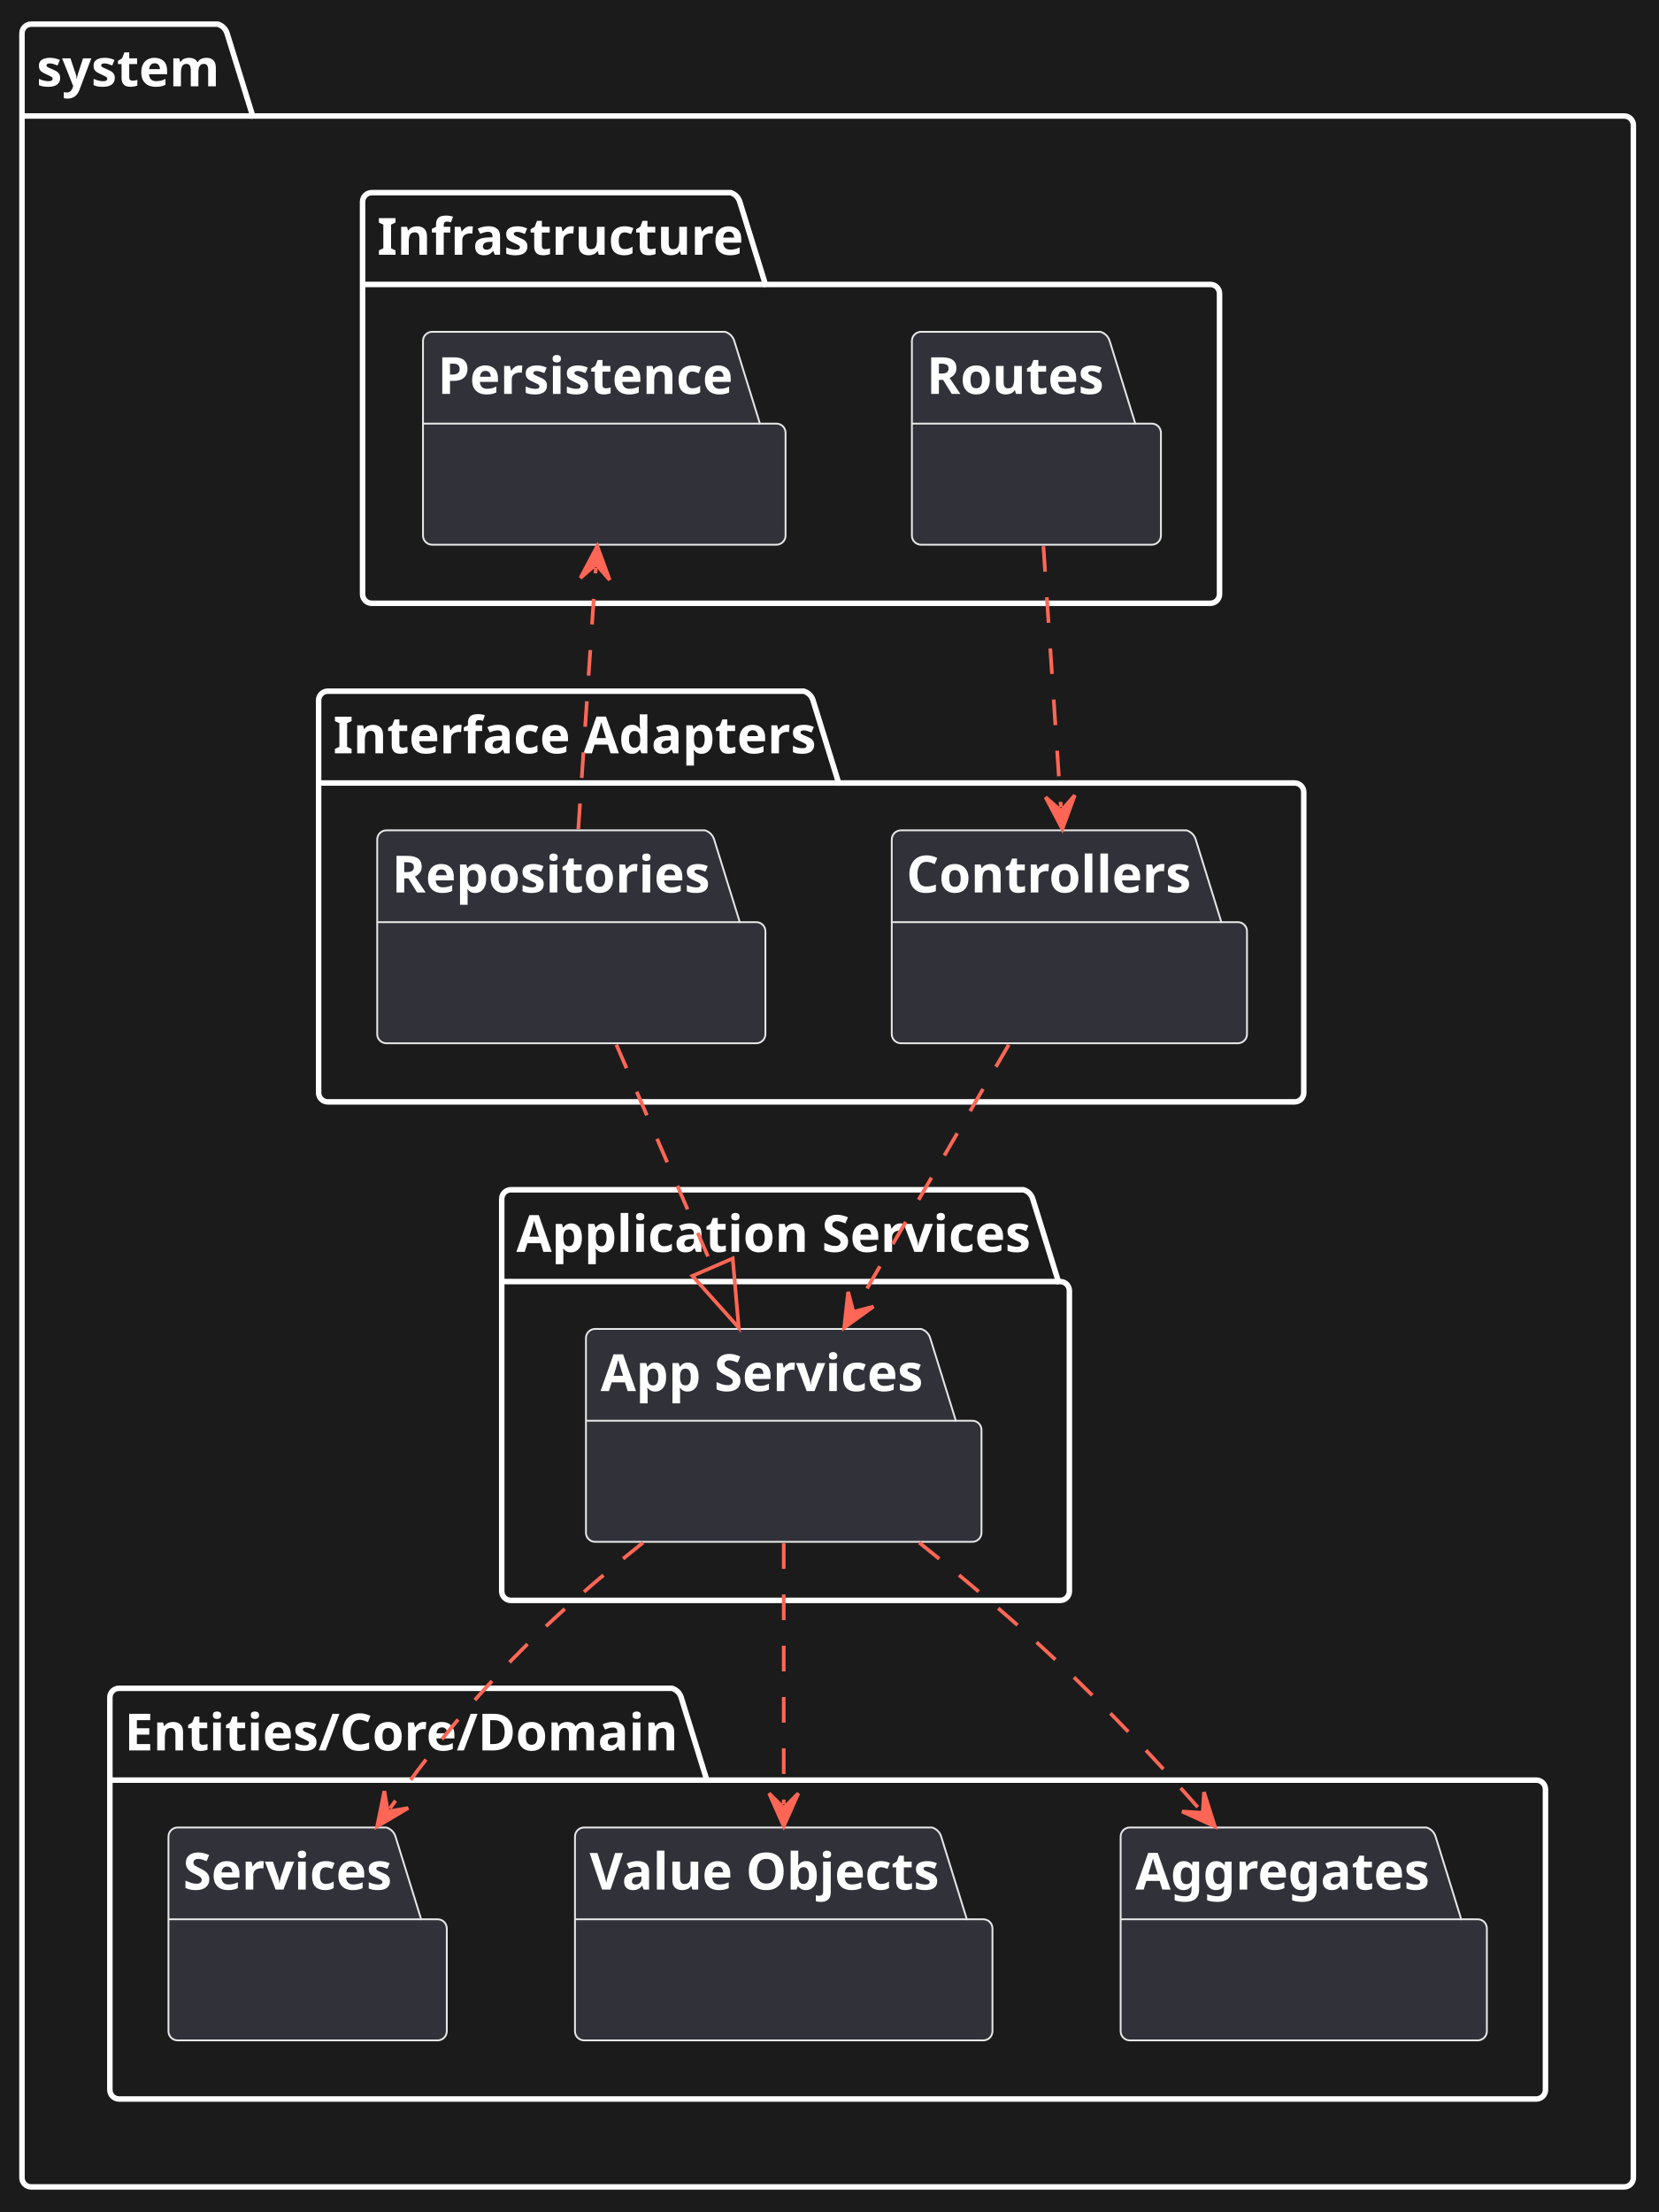
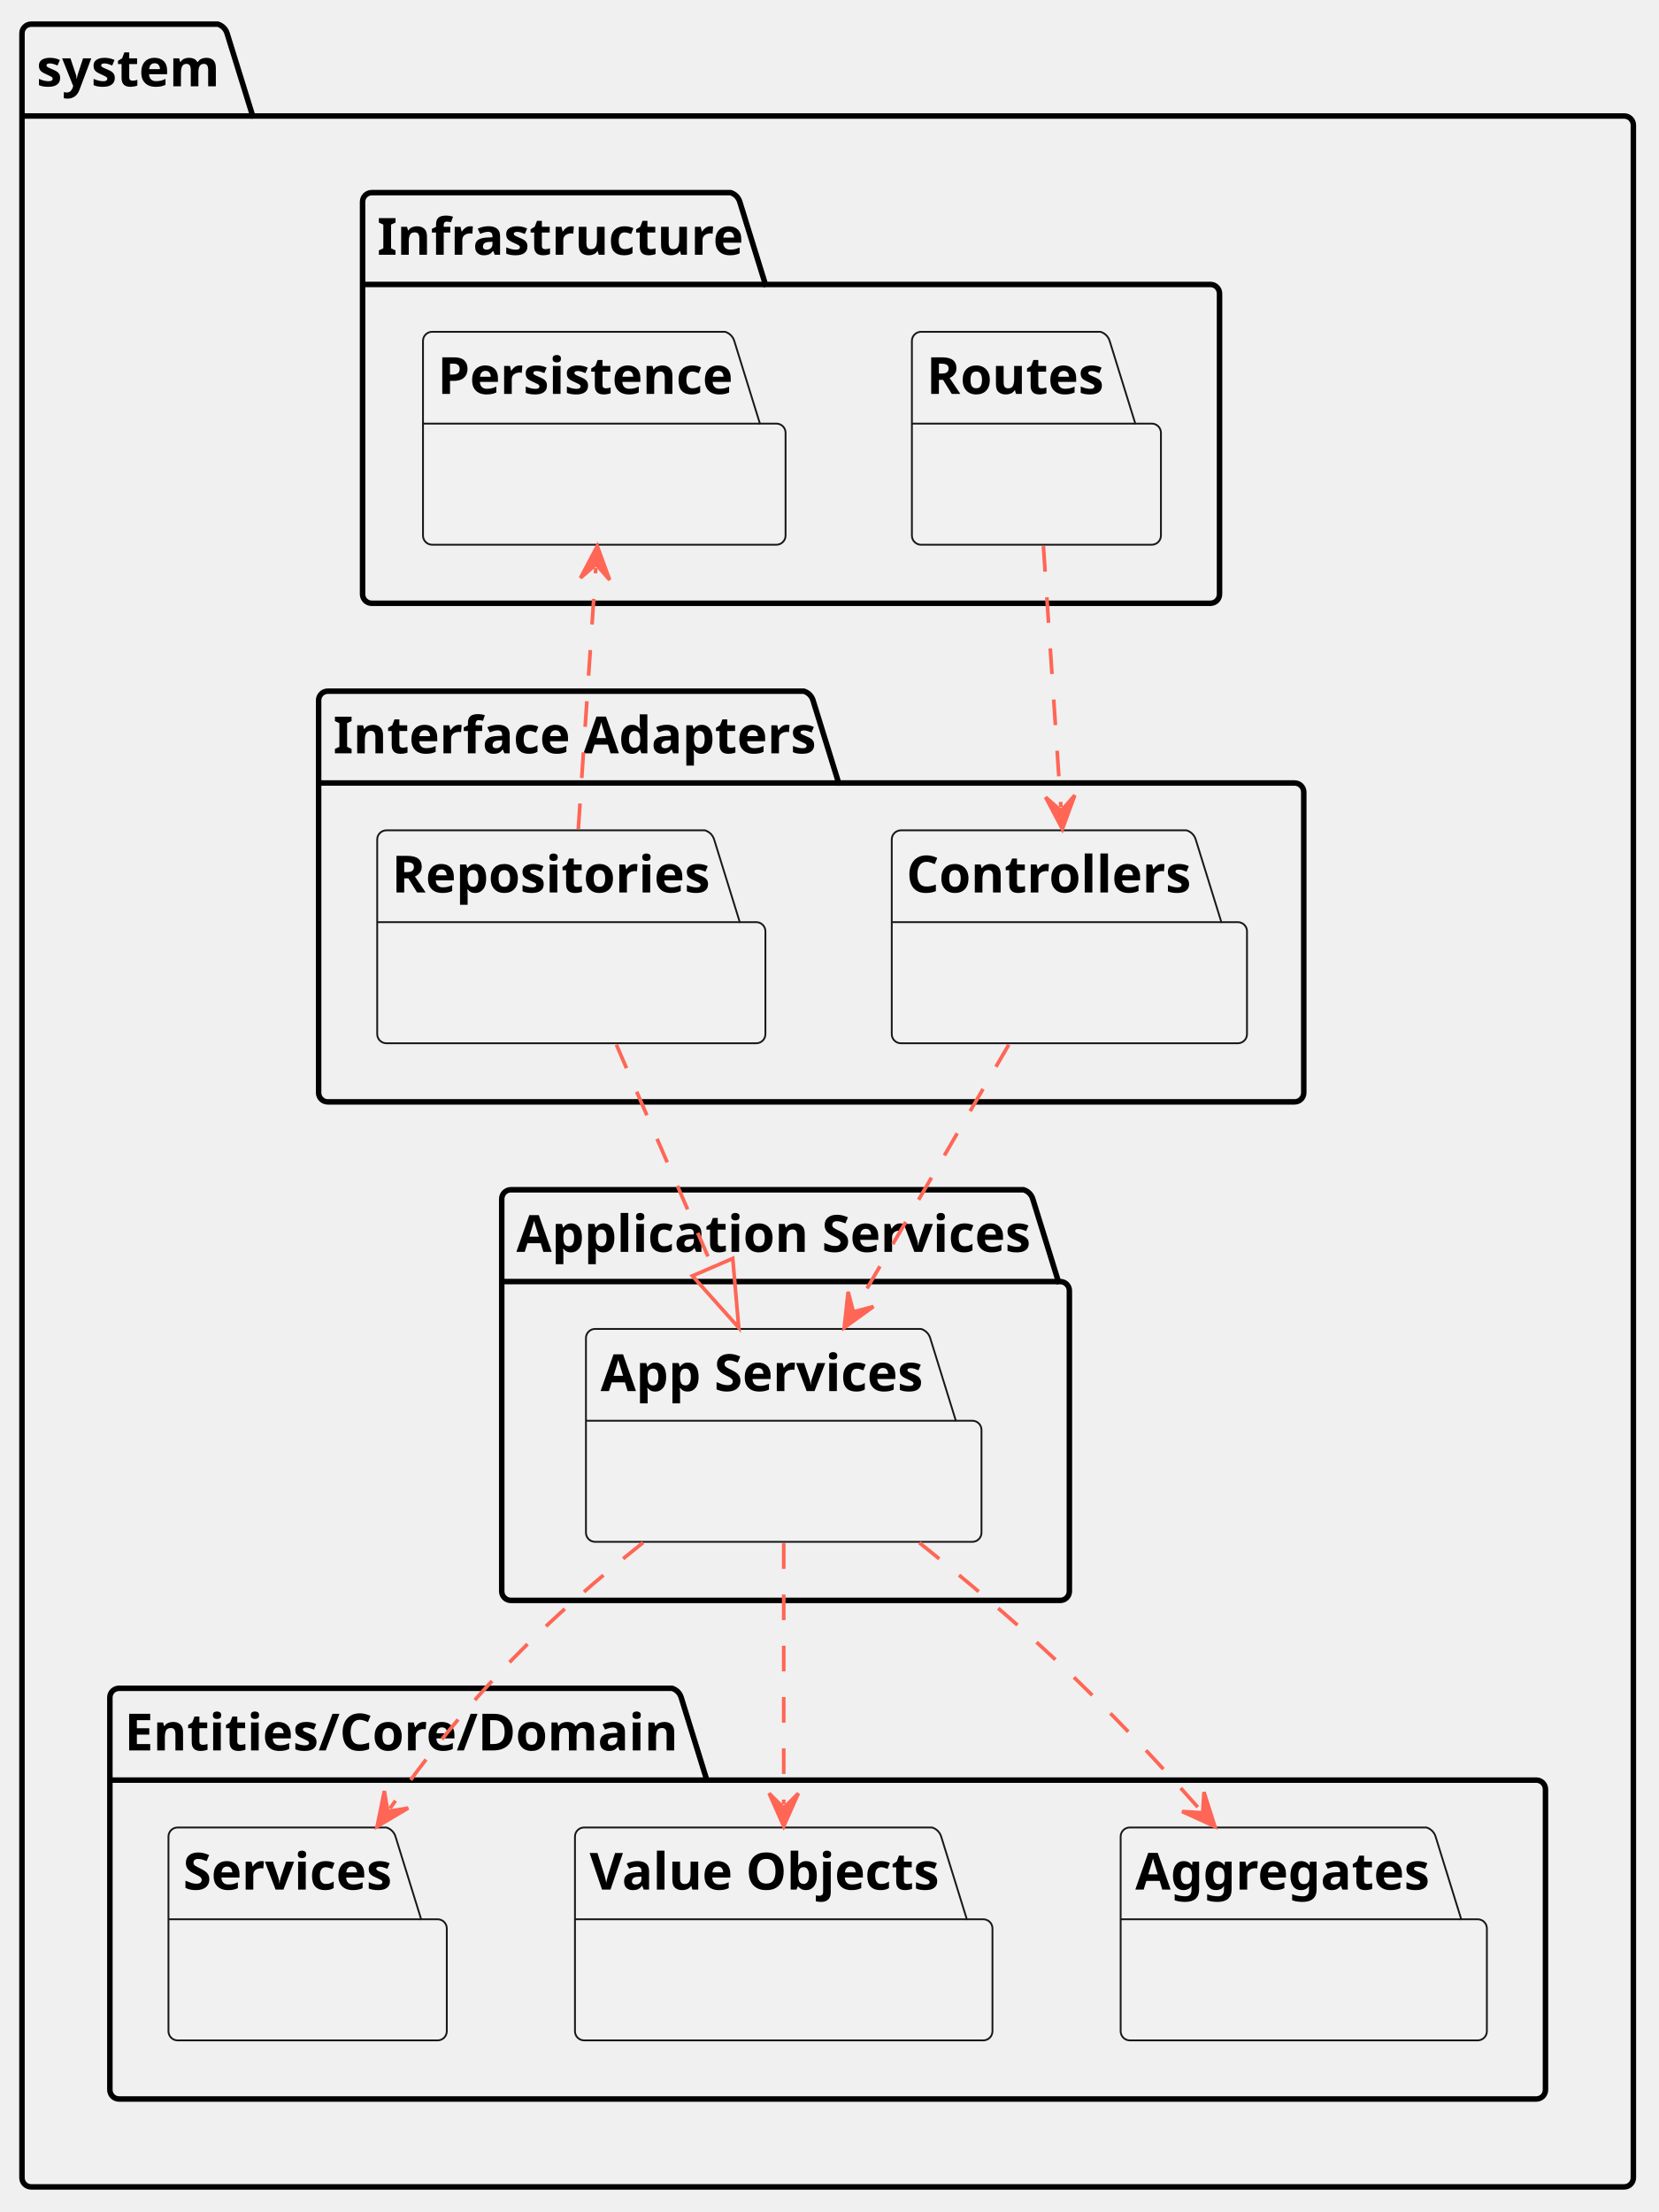
- <svg xmlns="http://www.w3.org/2000/svg" contentStyleType="text/css" height="604px" preserveAspectRatio="none" style="width:453px;height:604px;background:#1B1B1B;" version="1.1" viewBox="0 0 453 604" width="453px" zoomAndPan="magnify">
+ <svg xmlns="http://www.w3.org/2000/svg" contentStyleType="text/css" height="604px" preserveAspectRatio="none" style="width:453px;height:604px;background:#FFFFFF;" version="1.1" viewBox="0 0 453 604" width="453px" zoomAndPan="magnify">
  <defs />
  <g>
-     <rect fill="#1B1B1B" height="604" style="stroke:none;stroke-width:1.0;" width="453" x="0" y="0" />
    <g id="cluster_system">
-       <path d="M8.5,6.602 L59.5,6.602 A3.75,3.75 0 0 1 62,9.102 L69,31.67 L443.5,31.67 A2.5,2.5 0 0 1 446,34.17 L446,594.642 A2.5,2.5 0 0 1 443.5,597.142 L8.5,597.142 A2.5,2.5 0 0 1 6,594.642 L6,9.102 A2.5,2.5 0 0 1 8.5,6.602 " fill="none" style="stroke:#FFFFFF;stroke-width:1.5;" />
-       <line style="stroke:#FFFFFF;stroke-width:1.5;" x1="6" x2="69" y1="31.67" y2="31.67" />
-       <text fill="#FFFFFF" font-family="sans-serif" font-size="14" font-weight="bold" lengthAdjust="spacing" textLength="50" x="10" y="23.568">system</text>
+       <path d="M8.5,6.602 L59.5,6.602 A3.75,3.75 0 0 1 62,9.102 L69,31.67 L443.5,31.67 A2.5,2.5 0 0 1 446,34.17 L446,594.642 A2.5,2.5 0 0 1 443.5,597.142 L8.5,597.142 A2.5,2.5 0 0 1 6,594.642 L6,9.102 A2.5,2.5 0 0 1 8.5,6.602 " fill="none" style="stroke:#000000;stroke-width:1.5;" />
+       <line style="stroke:#000000;stroke-width:1.5;" x1="6" x2="69" y1="31.67" y2="31.67" />
+       <text fill="#000000" font-family="sans-serif" font-size="14" font-weight="bold" lengthAdjust="spacing" textLength="50" x="10" y="23.568">system</text>
    </g>
    <g id="cluster_Infrastructure">
-       <path d="M101.5,52.602 L199.5,52.602 A3.75,3.75 0 0 1 202,55.102 L209,77.67 L330.5,77.67 A2.5,2.5 0 0 1 333,80.17 L333,162.232 A2.5,2.5 0 0 1 330.5,164.732 L101.5,164.732 A2.5,2.5 0 0 1 99,162.232 L99,55.102 A2.5,2.5 0 0 1 101.5,52.602 " fill="none" style="stroke:#FFFFFF;stroke-width:1.5;" />
-       <line style="stroke:#FFFFFF;stroke-width:1.5;" x1="99" x2="209" y1="77.67" y2="77.67" />
-       <text fill="#FFFFFF" font-family="sans-serif" font-size="14" font-weight="bold" lengthAdjust="spacing" textLength="97" x="103" y="69.568">Infrastructure</text>
+       <path d="M101.5,52.602 L199.5,52.602 A3.75,3.75 0 0 1 202,55.102 L209,77.67 L330.5,77.67 A2.5,2.5 0 0 1 333,80.17 L333,162.232 A2.5,2.5 0 0 1 330.5,164.732 L101.5,164.732 A2.5,2.5 0 0 1 99,162.232 L99,55.102 A2.5,2.5 0 0 1 101.5,52.602 " fill="none" style="stroke:#000000;stroke-width:1.5;" />
+       <line style="stroke:#000000;stroke-width:1.5;" x1="99" x2="209" y1="77.67" y2="77.67" />
+       <text fill="#000000" font-family="sans-serif" font-size="14" font-weight="bold" lengthAdjust="spacing" textLength="97" x="103" y="69.568">Infrastructure</text>
    </g>
    <g id="cluster_Interface Adapters">
-       <path d="M89.5,188.732 L219.5,188.732 A3.75,3.75 0 0 1 222,191.232 L229,213.8 L353.5,213.8 A2.5,2.5 0 0 1 356,216.3 L356,298.372 A2.5,2.5 0 0 1 353.5,300.872 L89.5,300.872 A2.5,2.5 0 0 1 87,298.372 L87,191.232 A2.5,2.5 0 0 1 89.5,188.732 " fill="none" style="stroke:#FFFFFF;stroke-width:1.5;" />
-       <line style="stroke:#FFFFFF;stroke-width:1.5;" x1="87" x2="229" y1="213.8" y2="213.8" />
-       <text fill="#FFFFFF" font-family="sans-serif" font-size="14" font-weight="bold" lengthAdjust="spacing" textLength="129" x="91" y="205.698">Interface Adapters</text>
+       <path d="M89.5,188.732 L219.5,188.732 A3.75,3.75 0 0 1 222,191.232 L229,213.8 L353.5,213.8 A2.5,2.5 0 0 1 356,216.3 L356,298.372 A2.5,2.5 0 0 1 353.5,300.872 L89.5,300.872 A2.5,2.5 0 0 1 87,298.372 L87,191.232 A2.5,2.5 0 0 1 89.5,188.732 " fill="none" style="stroke:#000000;stroke-width:1.5;" />
+       <line style="stroke:#000000;stroke-width:1.5;" x1="87" x2="229" y1="213.8" y2="213.8" />
+       <text fill="#000000" font-family="sans-serif" font-size="14" font-weight="bold" lengthAdjust="spacing" textLength="129" x="91" y="205.698">Interface Adapters</text>
    </g>
    <g id="cluster_Application Services">
-       <path d="M139.5,324.872 L279.5,324.872 A3.75,3.75 0 0 1 282,327.372 L289,349.94 L289.5,349.94 A2.5,2.5 0 0 1 292,352.44 L292,434.502 A2.5,2.5 0 0 1 289.5,437.002 L139.5,437.002 A2.5,2.5 0 0 1 137,434.502 L137,327.372 A2.5,2.5 0 0 1 139.5,324.872 " fill="none" style="stroke:#FFFFFF;stroke-width:1.5;" />
-       <line style="stroke:#FFFFFF;stroke-width:1.5;" x1="137" x2="289" y1="349.94" y2="349.94" />
-       <text fill="#FFFFFF" font-family="sans-serif" font-size="14" font-weight="bold" lengthAdjust="spacing" textLength="139" x="141" y="341.838">Application Services</text>
+       <path d="M139.5,324.872 L279.5,324.872 A3.75,3.75 0 0 1 282,327.372 L289,349.94 L289.5,349.94 A2.5,2.5 0 0 1 292,352.44 L292,434.502 A2.5,2.5 0 0 1 289.5,437.002 L139.5,437.002 A2.5,2.5 0 0 1 137,434.502 L137,327.372 A2.5,2.5 0 0 1 139.5,324.872 " fill="none" style="stroke:#000000;stroke-width:1.5;" />
+       <line style="stroke:#000000;stroke-width:1.5;" x1="137" x2="289" y1="349.94" y2="349.94" />
+       <text fill="#000000" font-family="sans-serif" font-size="14" font-weight="bold" lengthAdjust="spacing" textLength="139" x="141" y="341.838">Application Services</text>
    </g>
    <g id="cluster_Entities/Core/Domain">
-       <path d="M32.5,461.002 L183.5,461.002 A3.75,3.75 0 0 1 186,463.502 L193,486.07 L419.5,486.07 A2.5,2.5 0 0 1 422,488.57 L422,570.642 A2.5,2.5 0 0 1 419.5,573.142 L32.5,573.142 A2.5,2.5 0 0 1 30,570.642 L30,463.502 A2.5,2.5 0 0 1 32.5,461.002 " fill="none" style="stroke:#FFFFFF;stroke-width:1.5;" />
-       <line style="stroke:#FFFFFF;stroke-width:1.5;" x1="30" x2="193" y1="486.07" y2="486.07" />
-       <text fill="#FFFFFF" font-family="sans-serif" font-size="14" font-weight="bold" lengthAdjust="spacing" textLength="150" x="34" y="477.968">Entities/Core/Domain</text>
+       <path d="M32.5,461.002 L183.5,461.002 A3.75,3.75 0 0 1 186,463.502 L193,486.07 L419.5,486.07 A2.5,2.5 0 0 1 422,488.57 L422,570.642 A2.5,2.5 0 0 1 419.5,573.142 L32.5,573.142 A2.5,2.5 0 0 1 30,570.642 L30,463.502 A2.5,2.5 0 0 1 32.5,461.002 " fill="none" style="stroke:#000000;stroke-width:1.5;" />
+       <line style="stroke:#000000;stroke-width:1.5;" x1="30" x2="193" y1="486.07" y2="486.07" />
+       <text fill="#000000" font-family="sans-serif" font-size="14" font-weight="bold" lengthAdjust="spacing" textLength="150" x="34" y="477.968">Entities/Core/Domain</text>
    </g>
-     <path d="M251.5,90.602 L300.5,90.602 A3.75,3.75 0 0 1 303,93.102 L310,115.67 L314.5,115.67 A2.5,2.5 0 0 1 317,118.17 L317,146.238 A2.5,2.5 0 0 1 314.5,148.738 L251.5,148.738 A2.5,2.5 0 0 1 249,146.238 L249,93.102 A2.5,2.5 0 0 1 251.5,90.602 " fill="#313139" style="stroke:#E7E7E7;stroke-width:0.5;" />
-     <line style="stroke:#E7E7E7;stroke-width:0.5;" x1="249" x2="310" y1="115.67" y2="115.67" />
-     <text fill="#FFFFFF" font-family="sans-serif" font-size="14" font-weight="bold" lengthAdjust="spacing" textLength="48" x="253" y="107.568">Routes</text>
-     <path d="M118,90.602 L198,90.602 A3.75,3.75 0 0 1 200.5,93.102 L207.5,115.67 L212,115.67 A2.5,2.5 0 0 1 214.5,118.17 L214.5,146.238 A2.5,2.5 0 0 1 212,148.738 L118,148.738 A2.5,2.5 0 0 1 115.5,146.238 L115.5,93.102 A2.5,2.5 0 0 1 118,90.602 " fill="#313139" style="stroke:#E7E7E7;stroke-width:0.5;" />
-     <line style="stroke:#E7E7E7;stroke-width:0.5;" x1="115.5" x2="207.5" y1="115.67" y2="115.67" />
-     <text fill="#FFFFFF" font-family="sans-serif" font-size="14" font-weight="bold" lengthAdjust="spacing" textLength="79" x="119.5" y="107.568">Persistence</text>
-     <path d="M246,226.732 L324,226.732 A3.75,3.75 0 0 1 326.5,229.232 L333.5,251.8 L338,251.8 A2.5,2.5 0 0 1 340.5,254.3 L340.5,282.368 A2.5,2.5 0 0 1 338,284.868 L246,284.868 A2.5,2.5 0 0 1 243.5,282.368 L243.5,229.232 A2.5,2.5 0 0 1 246,226.732 " fill="#313139" style="stroke:#E7E7E7;stroke-width:0.5;" />
-     <line style="stroke:#E7E7E7;stroke-width:0.5;" x1="243.5" x2="333.5" y1="251.8" y2="251.8" />
-     <text fill="#FFFFFF" font-family="sans-serif" font-size="14" font-weight="bold" lengthAdjust="spacing" textLength="77" x="247.5" y="243.698">Controllers</text>
-     <path d="M105.5,226.732 L192.5,226.732 A3.75,3.75 0 0 1 195,229.232 L202,251.8 L206.5,251.8 A2.5,2.5 0 0 1 209,254.3 L209,282.368 A2.5,2.5 0 0 1 206.5,284.868 L105.5,284.868 A2.5,2.5 0 0 1 103,282.368 L103,229.232 A2.5,2.5 0 0 1 105.5,226.732 " fill="#313139" style="stroke:#E7E7E7;stroke-width:0.5;" />
-     <line style="stroke:#E7E7E7;stroke-width:0.5;" x1="103" x2="202" y1="251.8" y2="251.8" />
-     <text fill="#FFFFFF" font-family="sans-serif" font-size="14" font-weight="bold" lengthAdjust="spacing" textLength="86" x="107" y="243.698">Repositories</text>
-     <path d="M162.5,362.872 L251.5,362.872 A3.75,3.75 0 0 1 254,365.372 L261,387.94 L265.5,387.94 A2.5,2.5 0 0 1 268,390.44 L268,418.508 A2.5,2.5 0 0 1 265.5,421.008 L162.5,421.008 A2.5,2.5 0 0 1 160,418.508 L160,365.372 A2.5,2.5 0 0 1 162.5,362.872 " fill="#313139" style="stroke:#E7E7E7;stroke-width:0.5;" />
-     <line style="stroke:#E7E7E7;stroke-width:0.5;" x1="160" x2="261" y1="387.94" y2="387.94" />
-     <text fill="#FFFFFF" font-family="sans-serif" font-size="14" font-weight="bold" lengthAdjust="spacing" textLength="88" x="164" y="379.838">App Services</text>
-     <path d="M308.5,499.002 L389.5,499.002 A3.75,3.75 0 0 1 392,501.502 L399,524.07 L403.5,524.07 A2.5,2.5 0 0 1 406,526.57 L406,554.638 A2.5,2.5 0 0 1 403.5,557.138 L308.5,557.138 A2.5,2.5 0 0 1 306,554.638 L306,501.502 A2.5,2.5 0 0 1 308.5,499.002 " fill="#313139" style="stroke:#E7E7E7;stroke-width:0.5;" />
-     <line style="stroke:#E7E7E7;stroke-width:0.5;" x1="306" x2="399" y1="524.07" y2="524.07" />
-     <text fill="#FFFFFF" font-family="sans-serif" font-size="14" font-weight="bold" lengthAdjust="spacing" textLength="80" x="310" y="515.968">Aggregates</text>
-     <path d="M159.5,499.002 L254.5,499.002 A3.75,3.75 0 0 1 257,501.502 L264,524.07 L268.5,524.07 A2.5,2.5 0 0 1 271,526.57 L271,554.638 A2.5,2.5 0 0 1 268.5,557.138 L159.5,557.138 A2.5,2.5 0 0 1 157,554.638 L157,501.502 A2.5,2.5 0 0 1 159.5,499.002 " fill="#313139" style="stroke:#E7E7E7;stroke-width:0.5;" />
-     <line style="stroke:#E7E7E7;stroke-width:0.5;" x1="157" x2="264" y1="524.07" y2="524.07" />
-     <text fill="#FFFFFF" font-family="sans-serif" font-size="14" font-weight="bold" lengthAdjust="spacing" textLength="94" x="161" y="515.968">Value Objects</text>
-     <path d="M48.5,499.002 L105.5,499.002 A3.75,3.75 0 0 1 108,501.502 L115,524.07 L119.5,524.07 A2.5,2.5 0 0 1 122,526.57 L122,554.638 A2.5,2.5 0 0 1 119.5,557.138 L48.5,557.138 A2.5,2.5 0 0 1 46,554.638 L46,501.502 A2.5,2.5 0 0 1 48.5,499.002 " fill="#313139" style="stroke:#E7E7E7;stroke-width:0.5;" />
-     <line style="stroke:#E7E7E7;stroke-width:0.5;" x1="46" x2="115" y1="524.07" y2="524.07" />
-     <text fill="#FFFFFF" font-family="sans-serif" font-size="14" font-weight="bold" lengthAdjust="spacing" textLength="56" x="50" y="515.968">Services</text>
+     <path d="M251.5,90.602 L300.5,90.602 A3.75,3.75 0 0 1 303,93.102 L310,115.67 L314.5,115.67 A2.5,2.5 0 0 1 317,118.17 L317,146.238 A2.5,2.5 0 0 1 314.5,148.738 L251.5,148.738 A2.5,2.5 0 0 1 249,146.238 L249,93.102 A2.5,2.5 0 0 1 251.5,90.602 " fill="#F1F1F1" style="stroke:#181818;stroke-width:0.5;" />
+     <line style="stroke:#181818;stroke-width:0.5;" x1="249" x2="310" y1="115.67" y2="115.67" />
+     <text fill="#000000" font-family="sans-serif" font-size="14" font-weight="bold" lengthAdjust="spacing" textLength="48" x="253" y="107.568">Routes</text>
+     <path d="M118,90.602 L198,90.602 A3.75,3.75 0 0 1 200.5,93.102 L207.5,115.67 L212,115.67 A2.5,2.5 0 0 1 214.5,118.17 L214.5,146.238 A2.5,2.5 0 0 1 212,148.738 L118,148.738 A2.5,2.5 0 0 1 115.5,146.238 L115.5,93.102 A2.5,2.5 0 0 1 118,90.602 " fill="#F1F1F1" style="stroke:#181818;stroke-width:0.5;" />
+     <line style="stroke:#181818;stroke-width:0.5;" x1="115.5" x2="207.5" y1="115.67" y2="115.67" />
+     <text fill="#000000" font-family="sans-serif" font-size="14" font-weight="bold" lengthAdjust="spacing" textLength="79" x="119.5" y="107.568">Persistence</text>
+     <path d="M246,226.732 L324,226.732 A3.75,3.75 0 0 1 326.5,229.232 L333.5,251.8 L338,251.8 A2.5,2.5 0 0 1 340.5,254.3 L340.5,282.368 A2.5,2.5 0 0 1 338,284.868 L246,284.868 A2.5,2.5 0 0 1 243.5,282.368 L243.5,229.232 A2.5,2.5 0 0 1 246,226.732 " fill="#F1F1F1" style="stroke:#181818;stroke-width:0.5;" />
+     <line style="stroke:#181818;stroke-width:0.5;" x1="243.5" x2="333.5" y1="251.8" y2="251.8" />
+     <text fill="#000000" font-family="sans-serif" font-size="14" font-weight="bold" lengthAdjust="spacing" textLength="77" x="247.5" y="243.698">Controllers</text>
+     <path d="M105.5,226.732 L192.5,226.732 A3.75,3.75 0 0 1 195,229.232 L202,251.8 L206.5,251.8 A2.5,2.5 0 0 1 209,254.3 L209,282.368 A2.5,2.5 0 0 1 206.5,284.868 L105.5,284.868 A2.5,2.5 0 0 1 103,282.368 L103,229.232 A2.5,2.5 0 0 1 105.5,226.732 " fill="#F1F1F1" style="stroke:#181818;stroke-width:0.5;" />
+     <line style="stroke:#181818;stroke-width:0.5;" x1="103" x2="202" y1="251.8" y2="251.8" />
+     <text fill="#000000" font-family="sans-serif" font-size="14" font-weight="bold" lengthAdjust="spacing" textLength="86" x="107" y="243.698">Repositories</text>
+     <path d="M162.5,362.872 L251.5,362.872 A3.75,3.75 0 0 1 254,365.372 L261,387.94 L265.5,387.94 A2.5,2.5 0 0 1 268,390.44 L268,418.508 A2.5,2.5 0 0 1 265.5,421.008 L162.5,421.008 A2.5,2.5 0 0 1 160,418.508 L160,365.372 A2.5,2.5 0 0 1 162.5,362.872 " fill="#F1F1F1" style="stroke:#181818;stroke-width:0.5;" />
+     <line style="stroke:#181818;stroke-width:0.5;" x1="160" x2="261" y1="387.94" y2="387.94" />
+     <text fill="#000000" font-family="sans-serif" font-size="14" font-weight="bold" lengthAdjust="spacing" textLength="88" x="164" y="379.838">App Services</text>
+     <path d="M308.5,499.002 L389.5,499.002 A3.75,3.75 0 0 1 392,501.502 L399,524.07 L403.5,524.07 A2.5,2.5 0 0 1 406,526.57 L406,554.638 A2.5,2.5 0 0 1 403.5,557.138 L308.5,557.138 A2.5,2.5 0 0 1 306,554.638 L306,501.502 A2.5,2.5 0 0 1 308.5,499.002 " fill="#F1F1F1" style="stroke:#181818;stroke-width:0.5;" />
+     <line style="stroke:#181818;stroke-width:0.5;" x1="306" x2="399" y1="524.07" y2="524.07" />
+     <text fill="#000000" font-family="sans-serif" font-size="14" font-weight="bold" lengthAdjust="spacing" textLength="80" x="310" y="515.968">Aggregates</text>
+     <path d="M159.5,499.002 L254.5,499.002 A3.75,3.75 0 0 1 257,501.502 L264,524.07 L268.5,524.07 A2.5,2.5 0 0 1 271,526.57 L271,554.638 A2.5,2.5 0 0 1 268.5,557.138 L159.5,557.138 A2.5,2.5 0 0 1 157,554.638 L157,501.502 A2.5,2.5 0 0 1 159.5,499.002 " fill="#F1F1F1" style="stroke:#181818;stroke-width:0.5;" />
+     <line style="stroke:#181818;stroke-width:0.5;" x1="157" x2="264" y1="524.07" y2="524.07" />
+     <text fill="#000000" font-family="sans-serif" font-size="14" font-weight="bold" lengthAdjust="spacing" textLength="94" x="161" y="515.968">Value Objects</text>
+     <path d="M48.5,499.002 L105.5,499.002 A3.75,3.75 0 0 1 108,501.502 L115,524.07 L119.5,524.07 A2.5,2.5 0 0 1 122,526.57 L122,554.638 A2.5,2.5 0 0 1 119.5,557.138 L48.5,557.138 A2.5,2.5 0 0 1 46,554.638 L46,501.502 A2.5,2.5 0 0 1 48.5,499.002 " fill="#F1F1F1" style="stroke:#181818;stroke-width:0.5;" />
+     <line style="stroke:#181818;stroke-width:0.5;" x1="46" x2="115" y1="524.07" y2="524.07" />
+     <text fill="#000000" font-family="sans-serif" font-size="14" font-weight="bold" lengthAdjust="spacing" textLength="56" x="50" y="515.968">Services</text>
    <g id="link_Routes_Controllers">
      <path codeLine="46" d="M284.91,149.112 C286.44,171.872 288.17,197.655 289.69,220.405 " fill="none" id="Routes-to-Controllers" style="stroke:#FF6655;stroke-width:1.0;stroke-dasharray:7.0,7.0;" />
      <polygon fill="#FF6655" points="290.09,226.392,293.481,217.145,289.757,221.403,285.499,217.679,290.09,226.392" style="stroke:#FF6655;stroke-width:1.0;" />
    </g>
    <g id="link_Controllers_App Services">
      <path codeLine="47" d="M275.46,285.252 C262.22,308.012 246.766,334.595 233.536,357.345 " fill="none" id="Controllers-to-App Services" style="stroke:#FF6655;stroke-width:1.0;stroke-dasharray:7.0,7.0;" />
      <polygon fill="#FF6655" points="230.52,362.532,238.502,356.763,233.034,358.21,231.587,352.741,230.52,362.532" style="stroke:#FF6655;stroke-width:1.0;" />
    </g>
    <g id="link_App Services_Aggregates">
      <path codeLine="48" d="M251.03,421.242 C263.13,430.952 276.43,442.122 288,453.002 C303.26,467.362 315.17,480.042 327.75,494.232 " fill="none" id="App Services-to-Aggregates" style="stroke:#FF6655;stroke-width:1.0;stroke-dasharray:7.0,7.0;" />
      <polygon fill="#FF6655" points="331.73,498.722,328.753,489.334,328.413,494.981,322.766,494.641,331.73,498.722" style="stroke:#FF6655;stroke-width:1.0;" />
    </g>
    <g id="link_App Services_Value Objects">
      <path codeLine="49" d="M214,421.382 C214,444.152 214,469.912 214,492.672 " fill="none" id="App Services-to-Value Objects" style="stroke:#FF6655;stroke-width:1.0;stroke-dasharray:7.0,7.0;" />
      <polygon fill="#FF6655" points="214,498.672,218,489.672,214,493.672,210,489.672,214,498.672" style="stroke:#FF6655;stroke-width:1.0;" />
    </g>
    <g id="link_App Services_Services">
      <path codeLine="50" d="M175.59,421.222 C163.66,430.752 150.81,441.822 140,453.002 C126.45,467.032 116.677,479.462 106.467,493.822 " fill="none" id="App Services-to-Services" style="stroke:#FF6655;stroke-width:1.0;stroke-dasharray:7.0,7.0;" />
      <polygon fill="#FF6655" points="102.99,498.712,111.465,493.695,105.887,494.637,104.945,489.059,102.99,498.712" style="stroke:#FF6655;stroke-width:1.0;" />
    </g>
    <g id="link_Repositories_App Services">
      <path codeLine="51" d="M168.3,285.252 C178.14,308.012 184.734,323.261 194.574,346.011 " fill="none" id="Repositories-to-App Services" style="stroke:#FF6655;stroke-width:1.0;stroke-dasharray:7.0,7.0;" />
      <polygon fill="none" points="201.72,362.532,200.081,343.629,189.067,348.393,201.72,362.532" style="stroke:#FF6655;stroke-width:1.0;" />
    </g>
    <g id="link_Repositories_Persistence">
      <path codeLine="52" d="M157.91,226.392 C159.43,203.642 161.158,177.858 162.688,155.099 " fill="none" id="Repositories-to-Persistence" style="stroke:#FF6655;stroke-width:1.0;stroke-dasharray:7.0,7.0;" />
      <polygon fill="#FF6655" points="163.09,149.112,158.495,157.823,162.755,154.101,166.477,158.36,163.09,149.112" style="stroke:#FF6655;stroke-width:1.0;" />
    </g>
  </g>
</svg>
